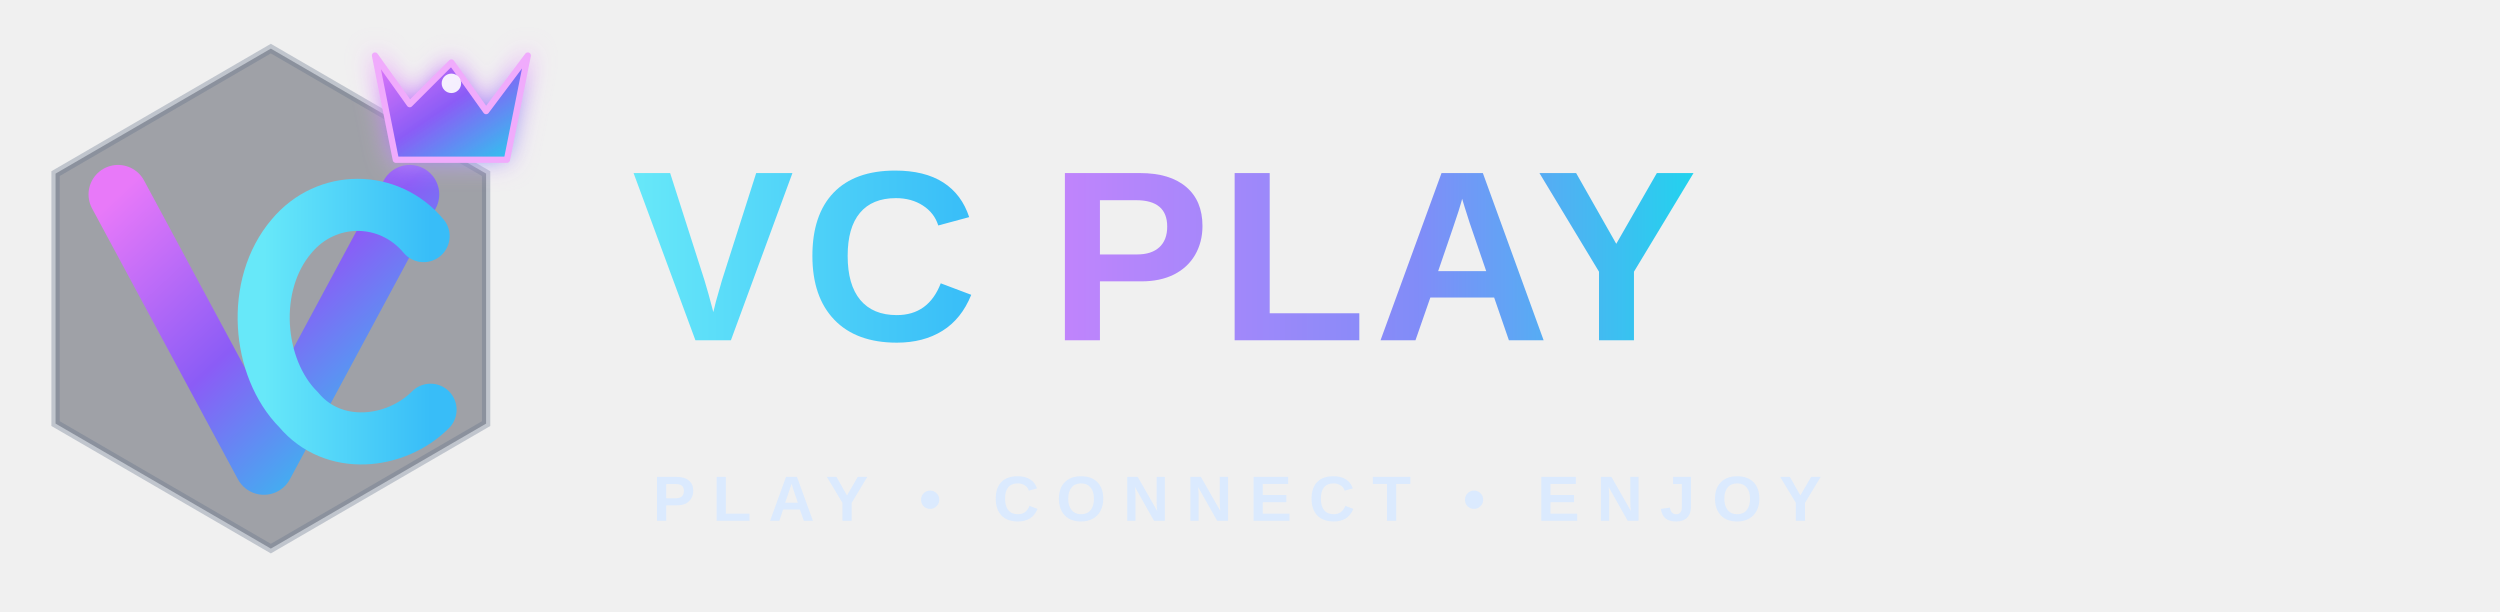
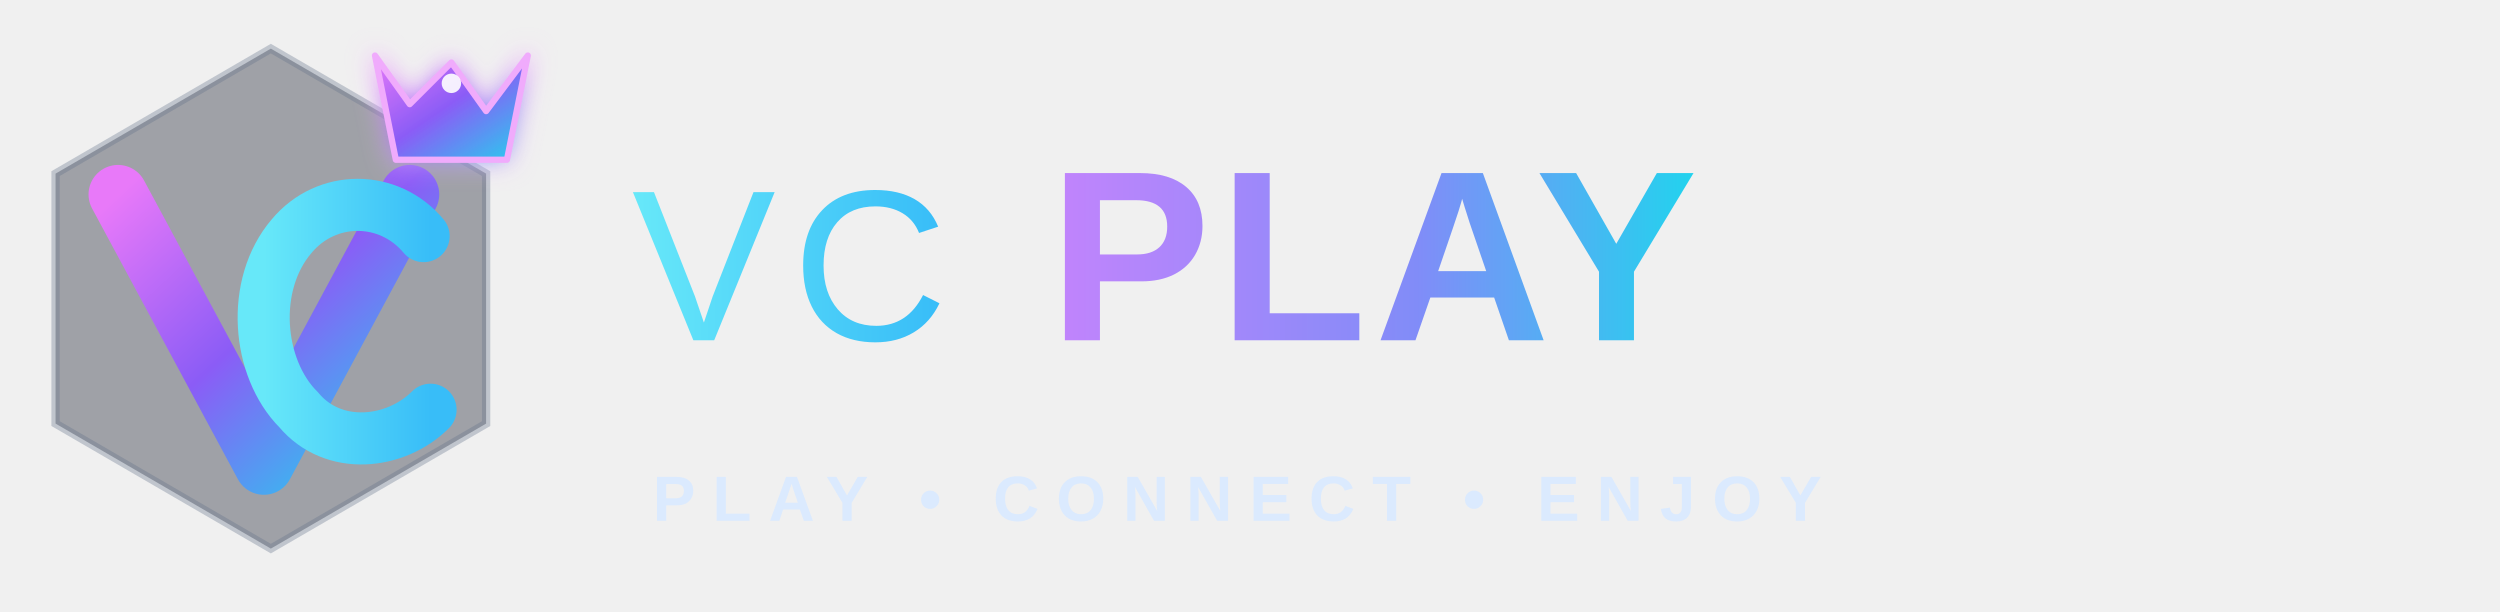
<svg xmlns="http://www.w3.org/2000/svg" viewBox="0 0 360 88" role="img" aria-labelledby="title desc">
  <defs>
    <linearGradient id="cage" x1="0" y1="0" x2="1" y2="1">
      <stop offset="0" stop-color="#e879f9" />
      <stop offset=".48" stop-color="#8b5cf6" />
      <stop offset="1" stop-color="#22d3ee" />
    </linearGradient>
    <linearGradient id="cyan" x1="0" y1="0" x2="1" y2="0">
      <stop stop-color="#67e8f9" />
      <stop offset="1" stop-color="#38bdf8" />
    </linearGradient>
    <linearGradient id="play" x1="0" y1="0" x2="1" y2="0">
      <stop stop-color="#c084fc" />
      <stop offset=".56" stop-color="#818cf8" />
      <stop offset="1" stop-color="#22d3ee" />
    </linearGradient>
    <filter id="softGlow" x="-40%" y="-40%" width="180%" height="180%">
      <feGaussianBlur stdDeviation="1.8" result="blur" />
      <feMerge>
        <feMergeNode in="blur" />
        <feMergeNode in="SourceGraphic" />
      </feMerge>
    </filter>
  </defs>
  <path d="M8 25 39 7 70 25 70 61 39 79 8 61Z" fill="#111827" fill-opacity=".36" stroke="#64748b" stroke-opacity=".34" stroke-width="1.2" />
  <path d="M17 28 38 67 59 28" fill="none" stroke="url(#cage)" stroke-width="8.5" stroke-linecap="round" stroke-linejoin="round" />
  <path d="M61 34 C56 28 47 28 42 34 C36 41 37 53 43 59 C48 65 57 64 62 59" fill="none" stroke="url(#cyan)" stroke-width="7.5" stroke-linecap="round" />
  <path d="M54 8 59 15 65 9 70 16 76 8 73 23 57 23Z" fill="url(#cage)" stroke="#f0abfc" stroke-width=".9" stroke-linejoin="round" filter="url(#softGlow)" />
  <circle cx="65" cy="12" r="1.4" fill="#fff" opacity=".9" />
-   <text x="91" y="49" font-family="Orbitron, Rajdhani, Arial, sans-serif" font-size="35" font-weight="900" letter-spacing="1.2" fill="url(#cyan)">VC</text>
+   <text x="91" y="49" font-family="Michroma, Orbitron, Arial, sans-serif" font-size="31" font-weight="400" letter-spacing="2.4" fill="url(#cyan)">VC</text>
  <text x="151" y="49" font-family="Orbitron, Rajdhani, Arial, sans-serif" font-size="35" font-weight="900" letter-spacing="1.1" fill="url(#play)">PLAY</text>
  <path d="M93 58H286" stroke="url(#play)" stroke-width="1.2" stroke-linecap="round" opacity=".72" />
  <text x="94" y="75" font-family="Arial, Helvetica, sans-serif" font-size="9.2" font-weight="700" letter-spacing="2.45" fill="#dbeafe">PLAY • CONNECT • ENJOY</text>
</svg>
